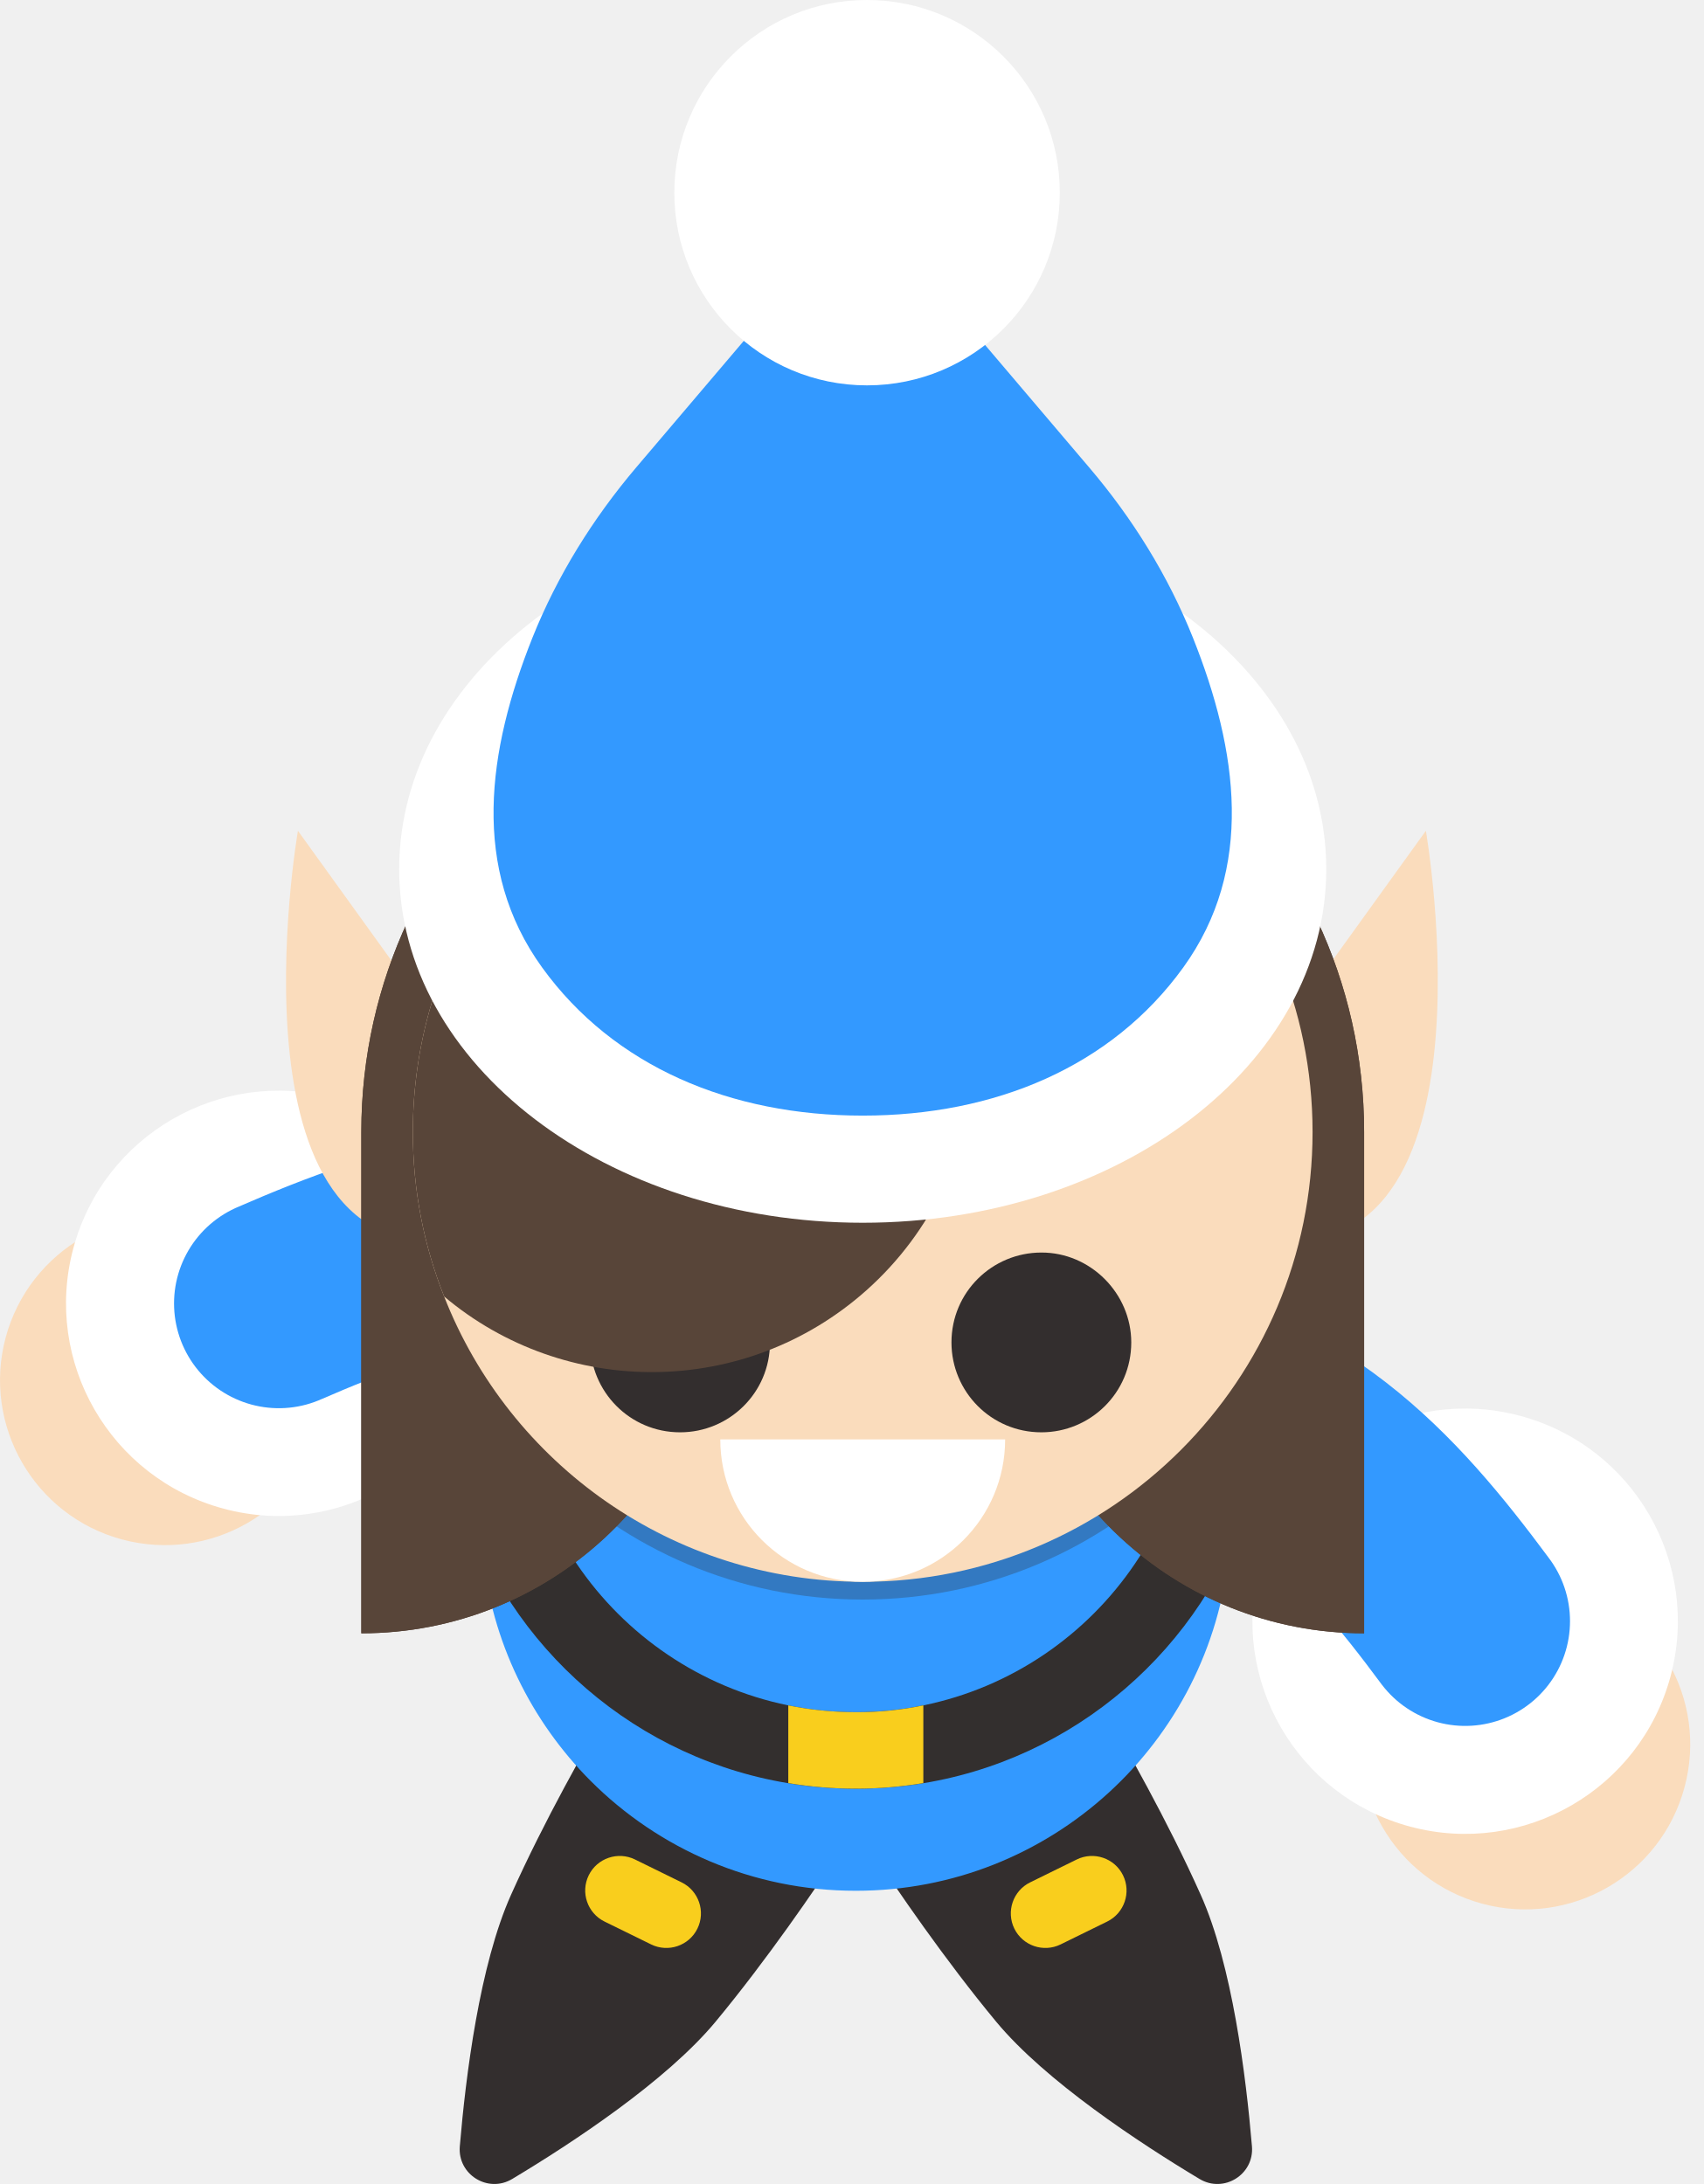
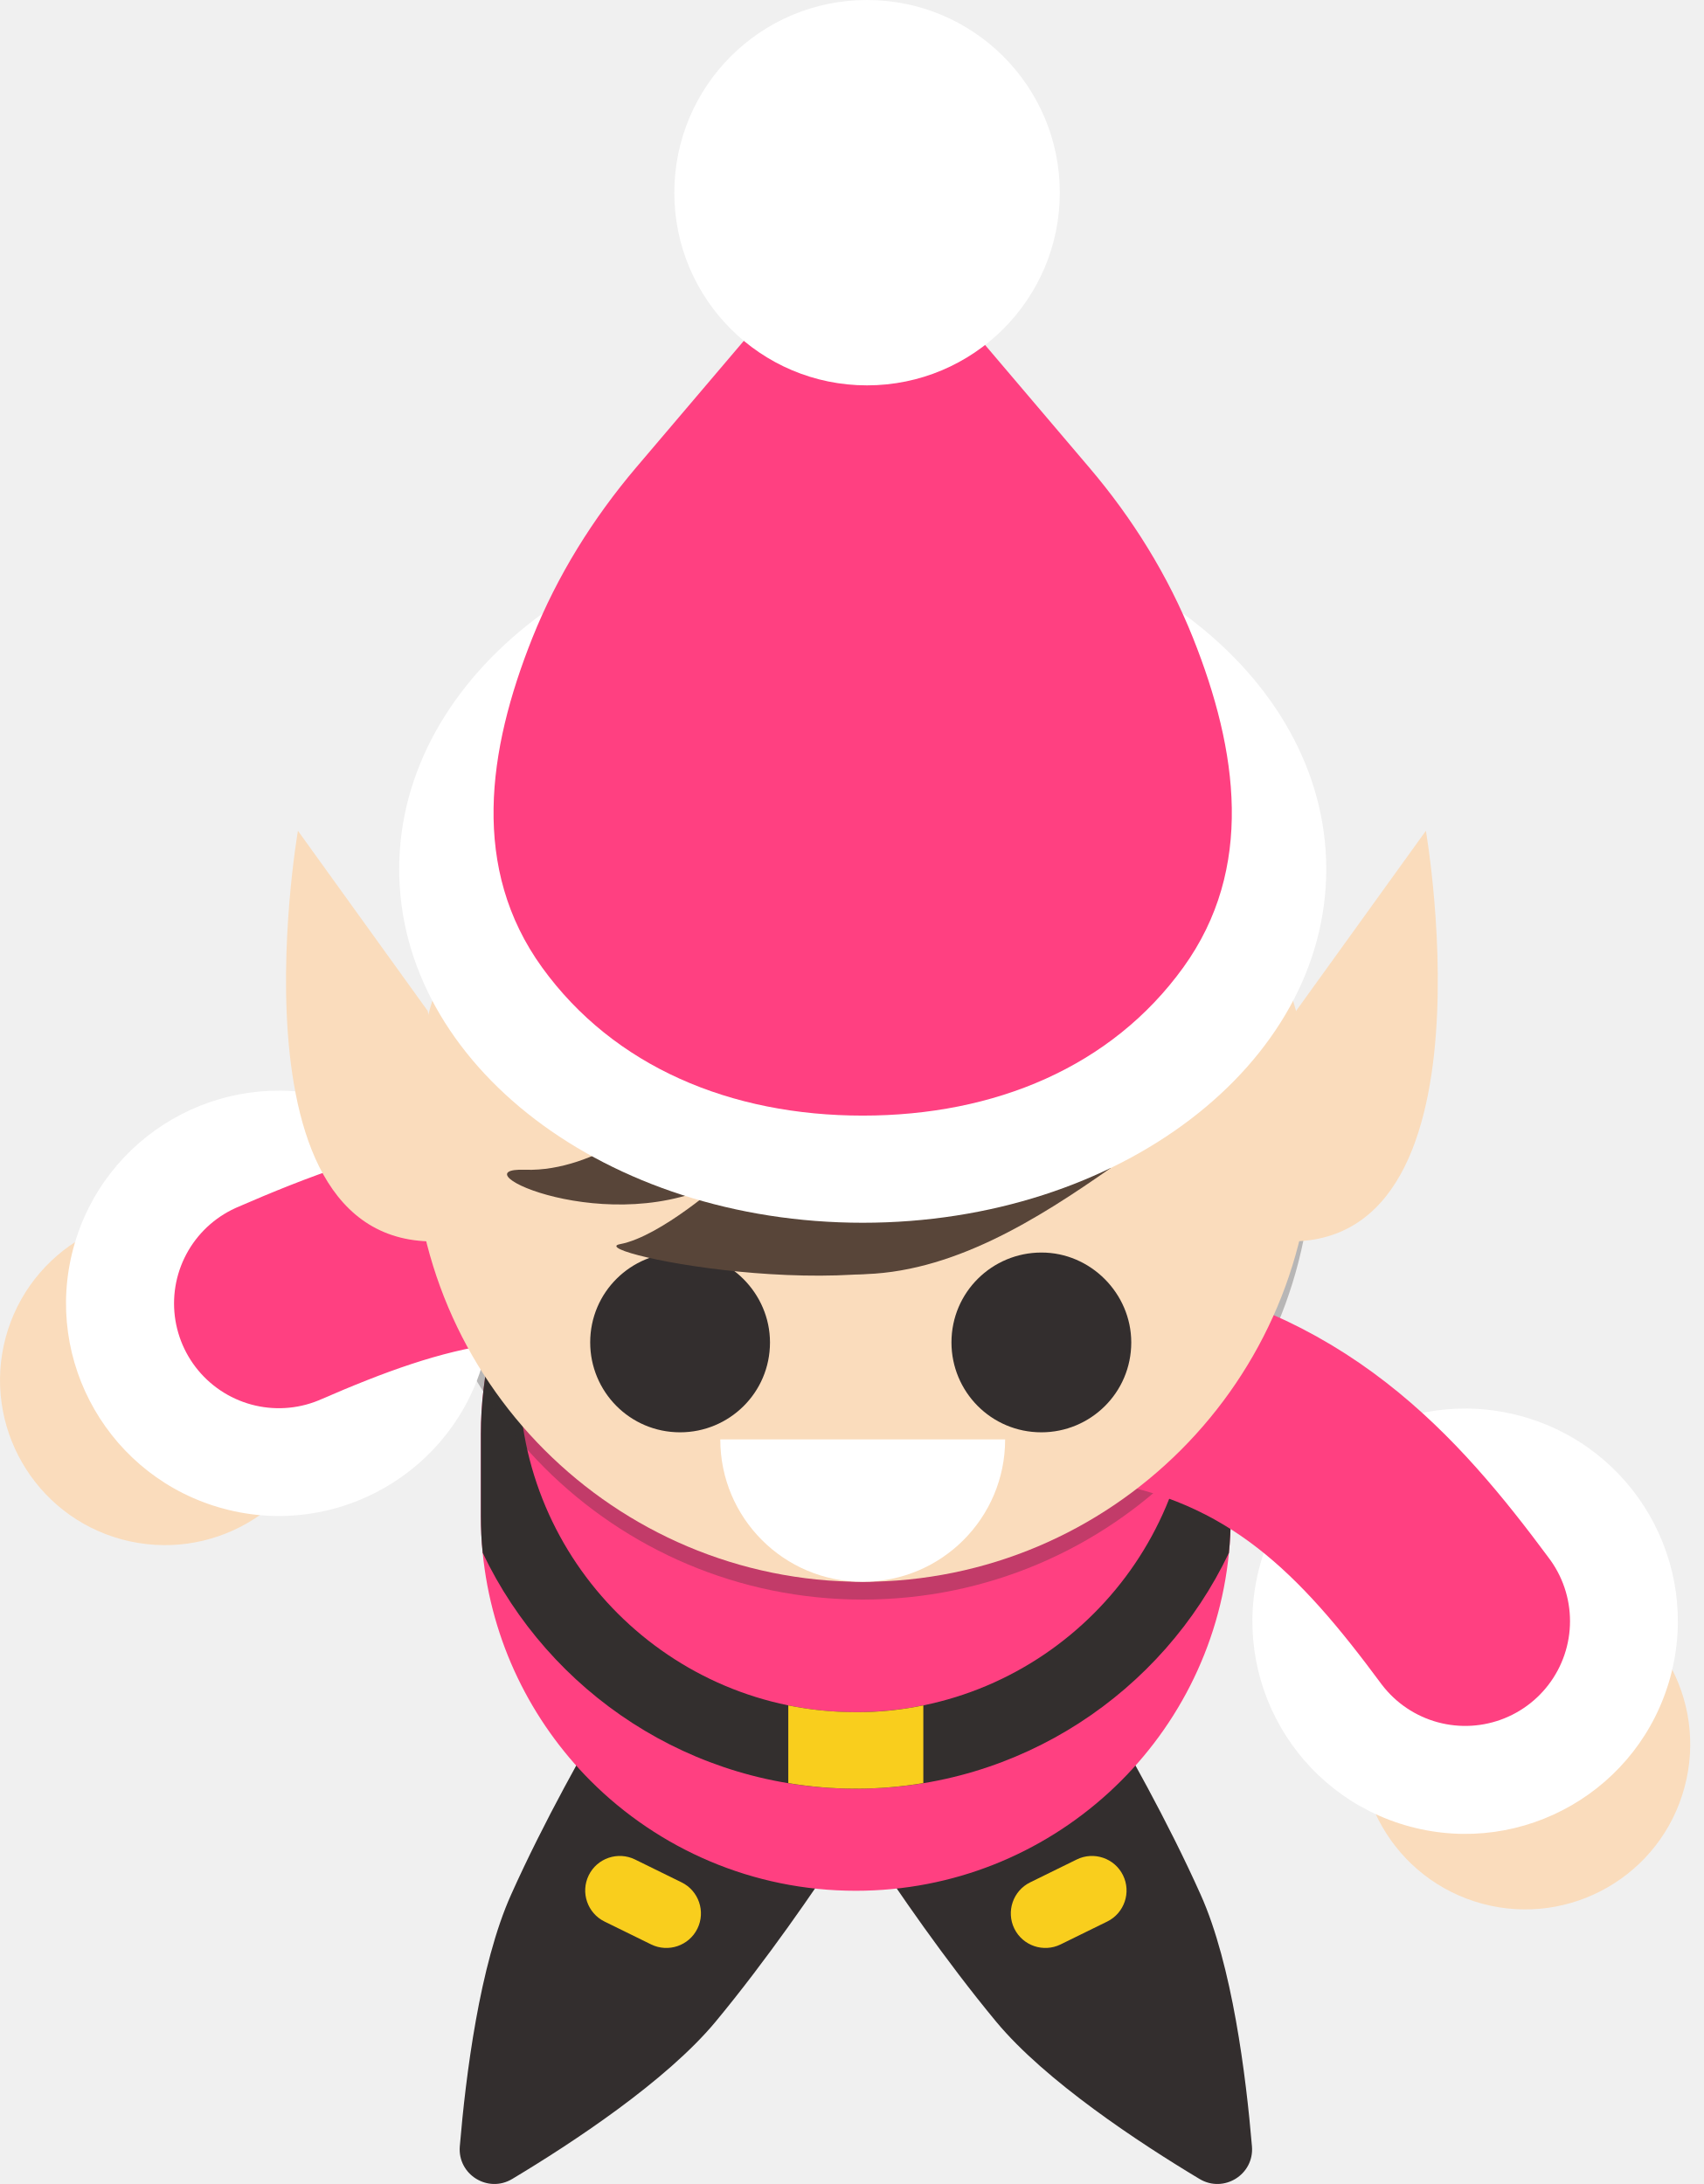
<svg xmlns="http://www.w3.org/2000/svg" width="78" height="100" viewBox="0 0 78 100" fill="none">
-   <path d="M14.851 65.153C15.929 61.128 13.539 56.983 9.514 55.905C5.49 54.827 1.344 57.217 0.259 61.241C-0.819 65.266 1.57 69.412 5.595 70.49C9.628 71.567 13.765 69.178 14.851 65.153Z" fill="#FADCBC" />
-   <path d="M22.162 62.198C23.557 57.004 20.474 51.668 15.281 50.274C10.088 48.879 4.751 51.962 3.357 57.155C1.962 62.348 5.045 67.685 10.238 69.079C15.431 70.474 20.768 67.391 22.162 62.198Z" fill="white" />
-   <path d="M32.436 58.105C24.846 55.105 18.831 57.042 12.764 59.681" stroke="#3399FF" stroke-width="9.595" stroke-miterlimit="10" stroke-linecap="round" />
-   <path d="M65.269 38.04C65.269 38.04 68.932 59.107 57.279 56.642L59.329 46.286L65.269 38.04Z" fill="#FADCBC" />
-   <path d="M13.638 38.04C13.638 38.04 9.975 59.107 21.627 56.642L19.577 46.286L13.638 38.04Z" fill="#FADCBC" />
  <path d="M34.056 80.038L30.122 77.589C29.368 77.121 28.373 77.363 27.921 78.131C26.843 79.963 24.913 83.362 23.398 86.746C21.951 89.965 21.318 95.06 21.047 98.279C20.941 99.567 22.335 100.434 23.444 99.771C26.21 98.113 30.498 95.286 32.752 92.573C35.119 89.716 37.32 86.49 38.488 84.712C38.978 83.965 38.759 82.97 37.998 82.503L34.056 80.038Z" fill="#332E2E" />
  <path d="M29.805 89.03L27.672 87.983C26.889 87.598 26.564 86.648 26.949 85.865C27.333 85.081 28.283 84.757 29.067 85.141L31.2 86.189C31.984 86.573 32.308 87.523 31.924 88.307C31.539 89.091 30.589 89.415 29.805 89.03Z" fill="#F9CE1D" />
  <path d="M44.299 80.038L48.233 77.589C48.987 77.121 49.982 77.363 50.434 78.131C51.512 79.963 53.442 83.362 54.957 86.746C56.404 89.965 57.037 95.06 57.308 98.279C57.414 99.567 56.019 100.434 54.911 99.771C52.145 98.113 47.856 95.286 45.603 92.573C43.236 89.716 41.035 86.49 39.867 84.712C39.377 83.965 39.596 82.97 40.357 82.503L44.299 80.038Z" fill="#332E2E" />
  <path d="M46.431 88.307C46.047 87.523 46.371 86.573 47.155 86.189L49.288 85.141C50.072 84.757 51.022 85.081 51.406 85.865C51.79 86.648 51.466 87.598 50.682 87.983L48.549 89.03C47.765 89.415 46.816 89.091 46.431 88.307Z" fill="#F9CE1D" />
-   <path d="M56.337 65.665V69.411C56.337 69.976 56.314 70.542 56.254 71.099C55.41 79.782 48.083 86.574 39.174 86.574C34.441 86.574 30.145 84.652 27.039 81.546C24.311 78.81 22.494 75.162 22.095 71.099C22.042 70.549 22.012 69.984 22.012 69.411V65.665C22.012 62.914 22.66 60.321 23.806 58.015C26.617 52.377 32.443 48.503 39.174 48.503C45.905 48.503 51.724 52.377 54.543 58.015C55.688 60.321 56.337 62.922 56.337 65.665Z" fill="#3399FF" />
+   <path d="M56.337 65.665V69.411C56.337 69.976 56.314 70.542 56.254 71.099C55.41 79.782 48.083 86.574 39.174 86.574C34.441 86.574 30.145 84.652 27.039 81.546C24.311 78.81 22.494 75.162 22.095 71.099C22.042 70.549 22.012 69.984 22.012 69.411V65.665C22.012 62.914 22.66 60.321 23.806 58.015C26.617 52.377 32.443 48.503 39.174 48.503C45.905 48.503 51.724 52.377 54.543 58.015C55.688 60.321 56.337 62.922 56.337 65.665Z" fill="#FF4081" />
  <path d="M54.543 58.015C54.573 58.422 54.588 58.829 54.588 59.243V62.989C54.588 71.484 47.676 78.396 39.174 78.396C30.672 78.396 23.76 71.484 23.76 62.989V59.243C23.76 58.829 23.776 58.422 23.806 58.015C22.66 60.321 22.012 62.914 22.012 65.665V69.411C22.012 69.977 22.034 70.542 22.095 71.1C25.132 77.484 31.644 81.901 39.174 81.901C46.704 81.901 53.216 77.484 56.254 71.1C56.306 70.549 56.337 69.984 56.337 69.411V65.665C56.337 62.922 55.688 60.321 54.543 58.015Z" fill="#332F2E" />
  <path d="M42.265 78.086V81.644C41.262 81.81 40.23 81.9 39.174 81.9C38.119 81.9 37.086 81.81 36.084 81.644V78.086C37.086 78.29 38.119 78.395 39.174 78.395C40.237 78.403 41.27 78.29 42.265 78.086Z" fill="#F9CE1D" />
  <path opacity="0.3" d="M60.082 52.648C60.082 41.275 50.864 32.056 39.49 32.056C28.117 32.056 18.898 41.275 18.898 52.648C18.898 64.022 28.117 73.24 39.49 73.24C50.864 73.24 60.082 64.022 60.082 52.648Z" fill="#332F2E" />
+   <path d="M14.851 65.153C15.929 61.128 13.539 56.983 9.514 55.905C5.49 54.827 1.344 57.217 0.259 61.241C-0.819 65.266 1.57 69.412 5.595 70.49C9.628 71.567 13.765 69.178 14.851 65.153Z" fill="#FADCBC" />
+   <path d="M22.162 62.198C23.557 57.004 20.474 51.668 15.281 50.274C10.088 48.879 4.751 51.962 3.357 57.155C1.962 62.348 5.045 67.685 10.238 69.079C15.431 70.474 20.768 67.391 22.162 62.198Z" fill="white" />
+   <path d="M32.436 58.105C24.846 55.105 18.831 57.042 12.764 59.681" stroke="#FF4081" stroke-width="9.595" stroke-miterlimit="10" stroke-linecap="round" />
  <path d="M62.524 77.921C63.602 73.896 67.74 71.506 71.773 72.584C75.797 73.662 78.194 77.8 77.109 81.832C76.031 85.857 71.893 88.247 67.861 87.169C63.836 86.091 61.446 81.953 62.524 77.921Z" fill="#FADCBC" />
  <path d="M57.663 71.711C59.058 66.517 64.394 63.435 69.587 64.829C74.781 66.223 77.863 71.56 76.469 76.753C75.075 81.946 69.738 85.029 64.545 83.635C59.352 82.24 56.269 76.904 57.663 71.711Z" fill="white" />
-   <path d="M50.818 63.027C58.898 64.225 63.134 68.914 67.069 74.228" stroke="#3399FF" stroke-width="9.595" stroke-miterlimit="10" stroke-linecap="round" />
-   <path d="M62.441 51.834V74.785C53.826 74.785 46.756 68.13 46.1 59.681H32.88C32.224 68.13 25.154 74.785 16.539 74.785V51.834C16.539 48.367 17.308 45.081 18.68 42.141C20.911 37.355 24.74 33.473 29.473 31.174C32.511 29.705 35.902 28.883 39.49 28.883C48.701 28.883 56.645 34.31 60.293 42.141C61.672 45.081 62.441 48.367 62.441 51.834Z" fill="#584539" />
-   <path d="M32.933 58.392C32.933 58.829 32.918 59.259 32.88 59.681C32.224 68.13 25.154 74.786 16.539 74.786V51.835C16.539 48.367 17.308 45.081 18.68 42.142C21.921 42.556 24.868 43.928 27.227 45.971C30.717 48.963 32.933 53.418 32.933 58.392Z" fill="#584539" />
-   <path d="M62.443 51.835V74.786C53.827 74.786 46.757 68.13 46.102 59.681C46.064 59.259 46.049 58.829 46.049 58.392C46.049 53.418 48.265 48.963 51.755 45.971C54.114 43.928 57.053 42.564 60.294 42.142C61.674 45.081 62.443 48.367 62.443 51.835Z" fill="#584539" />
-   <path d="M58.538 45.97H20.354V59.681H58.538V45.97Z" fill="#584539" />
-   <path d="M60.082 51.834C60.082 63.208 50.864 72.427 39.49 72.427C30.777 72.427 23.323 67.015 20.331 59.364C19.403 57.035 18.898 54.495 18.898 51.834C18.898 43.679 23.639 36.632 30.506 33.3C33.227 31.981 36.272 31.243 39.49 31.243C50.864 31.243 60.082 40.461 60.082 51.834Z" fill="#FADCBC" />
+   <path d="M50.818 63.027C58.898 64.225 63.134 68.914 67.069 74.228" stroke="#FF4081" stroke-width="9.595" stroke-miterlimit="10" stroke-linecap="round" />
+   <path d="M60.082 51.834C60.082 40.461 50.864 31.243 39.49 31.243C28.117 31.243 18.898 40.461 18.898 51.834C18.898 63.208 28.117 72.427 39.49 72.427C50.864 72.427 60.082 63.208 60.082 51.834Z" fill="#FADCBC" />
  <path d="M35.246 61.467C35.246 63.773 33.377 65.582 31.131 65.582C28.825 65.582 27.016 63.713 27.016 61.467C27.016 59.16 28.885 57.351 31.131 57.351C33.377 57.344 35.246 59.22 35.246 61.467Z" fill="#332E2E" />
  <path d="M51.783 61.467C51.783 63.773 49.914 65.582 47.668 65.582C45.362 65.582 43.553 63.713 43.553 61.467C43.553 59.16 45.422 57.351 47.668 57.351C49.914 57.344 51.783 59.22 51.783 61.467Z" fill="#332E2E" />
-   <path d="M39.656 59.084C34.101 64.029 25.855 64.021 20.331 59.363C19.403 57.034 18.898 54.494 18.898 51.834C18.898 43.678 23.639 36.631 30.506 33.299C34.342 33.473 38.111 35.131 40.862 38.229C46.289 44.319 45.746 53.657 39.656 59.084Z" fill="#584539" />
+   <path d="M39.241 58.346C43.545 58.346 47.54 55.791 50.849 53.477C47.54 51.231 43.545 51.729 39.241 51.729C34.937 51.729 33.362 50.877 30.061 53.184C33.362 55.43 34.937 58.346 39.241 58.346Z" fill="#584539" />
+   <path d="M65.269 38.04C65.269 38.04 68.932 59.107 57.279 56.642L59.329 46.286L65.269 38.04Z" fill="#FADCBC" />
+   <path d="M13.638 38.04C13.638 38.04 9.975 59.107 21.627 56.642L19.577 46.286L13.638 38.04Z" fill="#FADCBC" />
+   <path d="M30.446 50.854C30.446 50.854 27.333 53.673 24.039 53.56C20.745 53.44 27.973 56.854 33.144 54.028C33.144 54.028 30.265 56.613 28.38 56.967C26.504 57.321 41.028 60.283 45.204 56.522C49.387 52.761 30.446 50.854 30.446 50.854Z" fill="#584539" />
  <path d="M60.709 39.797C60.709 30.85 51.212 23.607 39.491 23.607C27.77 23.607 18.273 30.858 18.273 39.797C18.273 48.744 27.77 55.987 39.491 55.987C51.212 55.987 60.709 48.744 60.709 39.797Z" fill="white" />
-   <path d="M39.489 51.081C45.534 51.081 50.878 48.85 54.164 44.297C57.428 39.775 56.674 34.386 54.609 29.207C53.471 26.358 51.843 23.735 49.853 21.399L39.489 9.203L29.125 21.399C27.143 23.735 25.508 26.358 24.369 29.207C22.304 34.386 21.55 39.775 24.814 44.297C28.1 48.842 33.444 51.081 39.489 51.081Z" fill="#3399FF" />
+   <path d="M39.489 51.081C45.534 51.081 50.878 48.85 54.164 44.297C57.428 39.775 56.674 34.386 54.609 29.207C53.471 26.358 51.843 23.735 49.853 21.399L39.489 9.203L29.125 21.399C27.143 23.735 25.508 26.358 24.369 29.207C22.304 34.386 21.55 39.775 24.814 44.297C28.1 48.842 33.444 51.081 39.489 51.081Z" fill="#FF4081" />
  <path d="M46.01 65.907C46.01 69.51 43.093 72.426 39.49 72.426C35.888 72.426 32.971 69.51 32.971 65.907H46.01Z" fill="white" />
  <path d="M39.686 17.645C44.562 17.645 48.512 13.695 48.512 8.819C48.512 3.95 44.562 0 39.686 0C34.809 0 30.867 3.95 30.867 8.826C30.867 13.695 34.817 17.645 39.686 17.645Z" fill="white" />
</svg>
